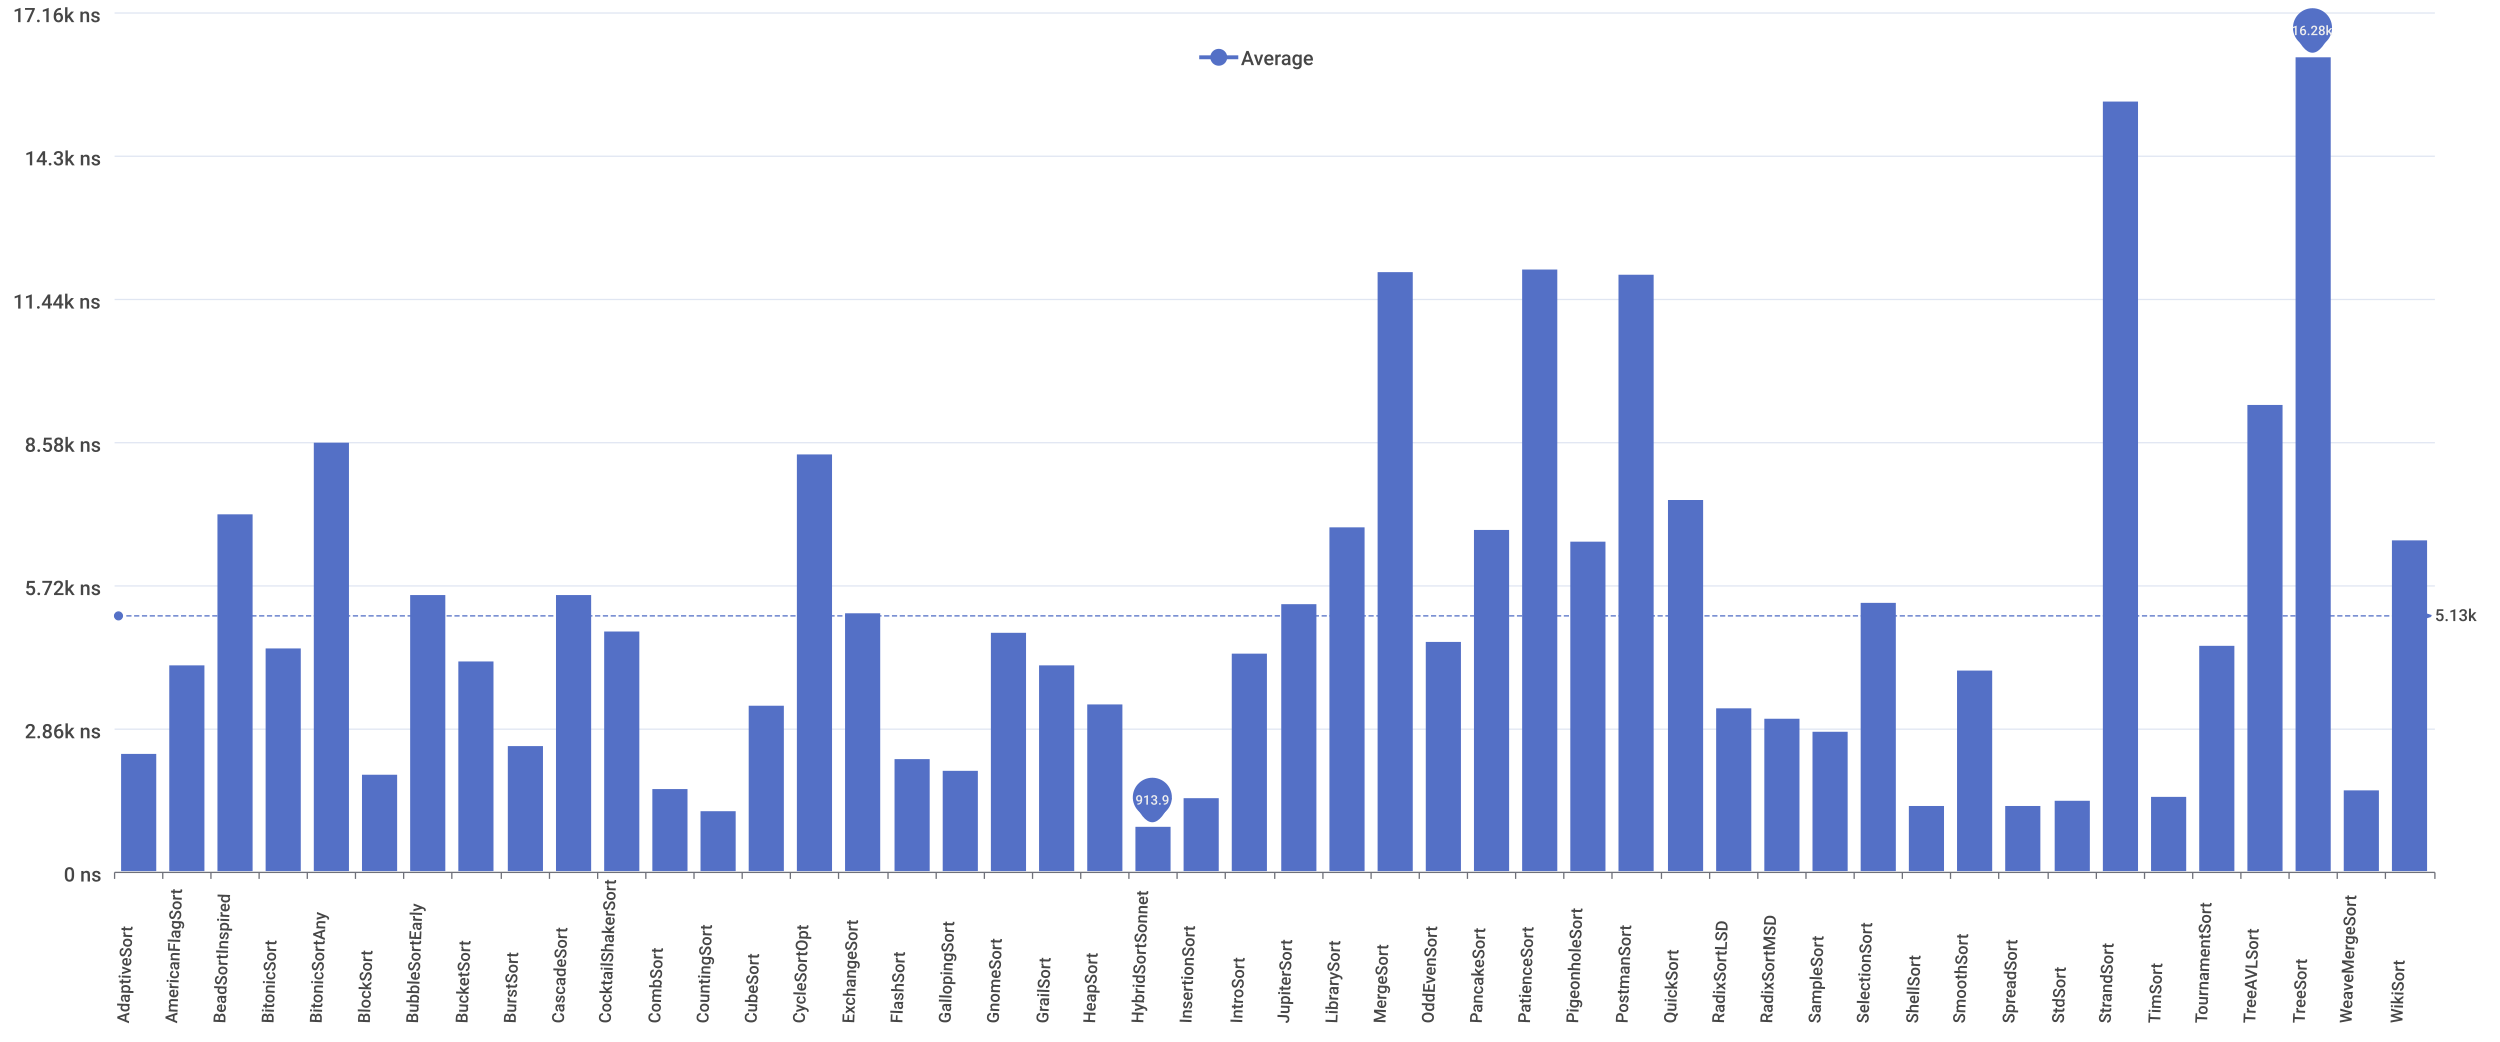
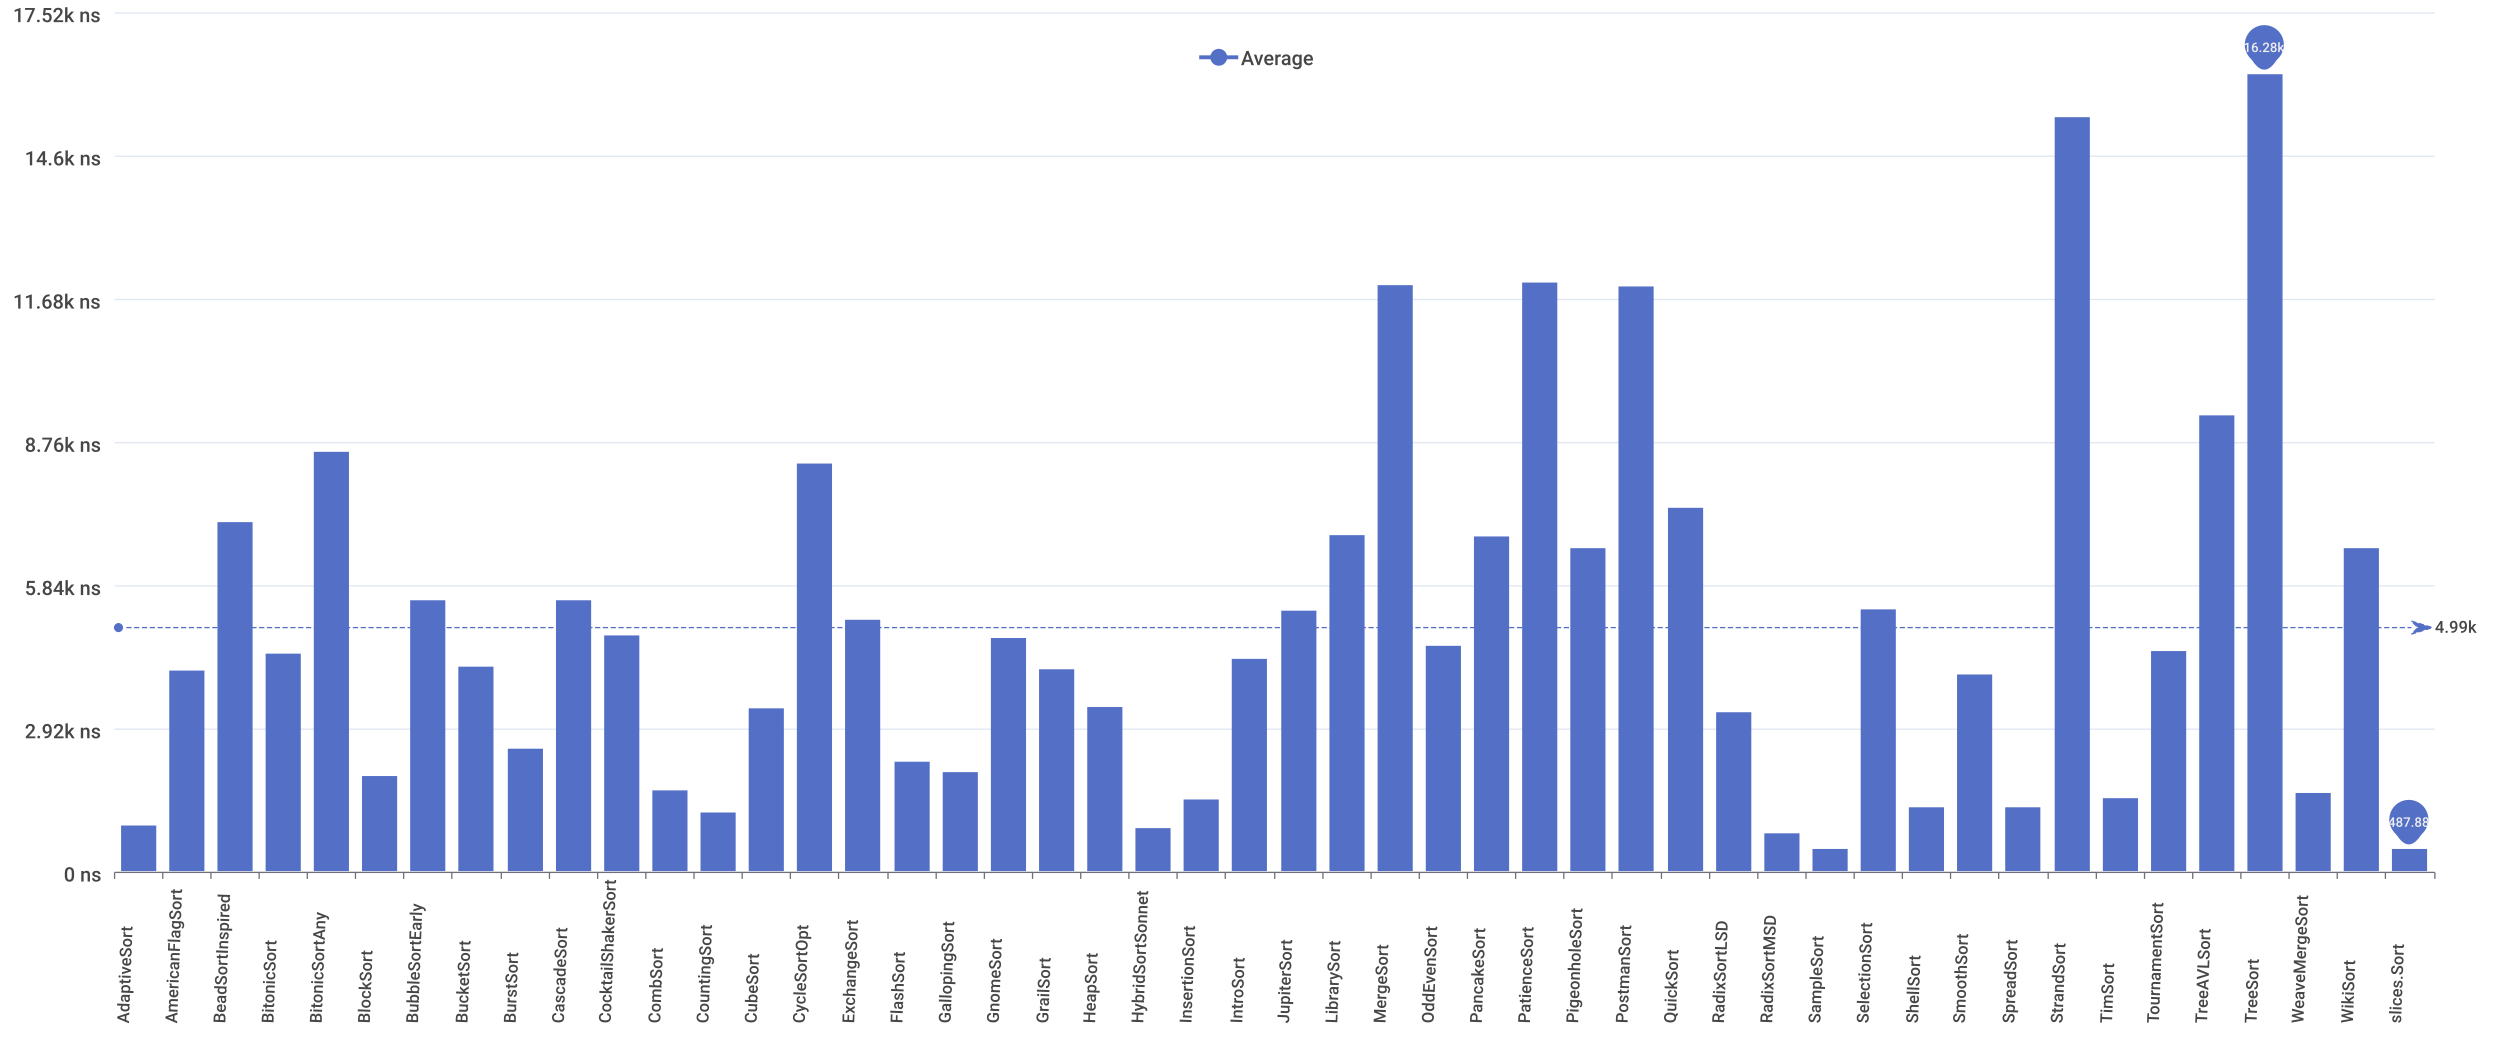
<svg xmlns="http://www.w3.org/2000/svg" width="1920" height="800">\n<path d="M 0 0 L 1920 0 L 1920 800 L 0 800 L 0 0" style="stroke-width:0;stroke:none;fill:rgba(255,255,255,1.0)" />
  <path d="M 921 44 L 951 44" style="stroke-width:3;stroke:rgba(84,112,198,1.0);fill:rgba(84,112,198,1.0)" />
  <circle cx="936" cy="44" r="5" style="stroke-width:3;stroke:rgba(84,112,198,1.0);fill:rgba(84,112,198,1.0)" />
  <path d="" style="stroke-width:3;stroke:rgba(84,112,198,1.0);fill:rgba(84,112,198,1.0)" />
  <text x="953" y="50" style="stroke-width:0;stroke:none;fill:rgba(70,70,70,1.0);font-size:15.3px;font-family:'Roboto Medium',sans-serif">Average</text>
-   <text x="10" y="17" style="stroke-width:0;stroke:none;fill:rgba(70,70,70,1.0);font-size:15.3px;font-family:'Roboto Medium',sans-serif">17.16k ns</text>
-   <text x="19" y="127" style="stroke-width:0;stroke:none;fill:rgba(70,70,70,1.0);font-size:15.3px;font-family:'Roboto Medium',sans-serif">14.3k ns</text>
-   <text x="10" y="237" style="stroke-width:0;stroke:none;fill:rgba(70,70,70,1.0);font-size:15.3px;font-family:'Roboto Medium',sans-serif">11.44k ns</text>
-   <text x="19" y="347" style="stroke-width:0;stroke:none;fill:rgba(70,70,70,1.0);font-size:15.3px;font-family:'Roboto Medium',sans-serif">8.58k ns</text>
-   <text x="19" y="457" style="stroke-width:0;stroke:none;fill:rgba(70,70,70,1.0);font-size:15.3px;font-family:'Roboto Medium',sans-serif">5.72k ns</text>
-   <text x="19" y="567" style="stroke-width:0;stroke:none;fill:rgba(70,70,70,1.0);font-size:15.3px;font-family:'Roboto Medium',sans-serif">2.86k ns</text>
+   <text x="10" y="17" style="stroke-width:0;stroke:none;fill:rgba(70,70,70,1.0);font-size:15.3px;font-family:'Roboto Medium',sans-serif">17.52k ns</text>
+   <text x="19" y="127" style="stroke-width:0;stroke:none;fill:rgba(70,70,70,1.0);font-size:15.3px;font-family:'Roboto Medium',sans-serif">14.6k ns</text>
+   <text x="10" y="237" style="stroke-width:0;stroke:none;fill:rgba(70,70,70,1.0);font-size:15.3px;font-family:'Roboto Medium',sans-serif">11.68k ns</text>
+   <text x="19" y="347" style="stroke-width:0;stroke:none;fill:rgba(70,70,70,1.0);font-size:15.3px;font-family:'Roboto Medium',sans-serif">8.76k ns</text>
+   <text x="19" y="457" style="stroke-width:0;stroke:none;fill:rgba(70,70,70,1.0);font-size:15.3px;font-family:'Roboto Medium',sans-serif">5.84k ns</text>
+   <text x="19" y="567" style="stroke-width:0;stroke:none;fill:rgba(70,70,70,1.0);font-size:15.3px;font-family:'Roboto Medium',sans-serif">2.92k ns</text>
  <text x="49" y="677" style="stroke-width:0;stroke:none;fill:rgba(70,70,70,1.0);font-size:15.3px;font-family:'Roboto Medium',sans-serif">0 ns</text>
  <path d="M 88 10 L 1870 10" style="stroke-width:1;stroke:rgba(224,230,242,1.0);fill:none" />
  <path d="M 88 120 L 1870 120" style="stroke-width:1;stroke:rgba(224,230,242,1.0);fill:none" />
  <path d="M 88 230 L 1870 230" style="stroke-width:1;stroke:rgba(224,230,242,1.0);fill:none" />
  <path d="M 88 340 L 1870 340" style="stroke-width:1;stroke:rgba(224,230,242,1.0);fill:none" />
  <path d="M 88 450 L 1870 450" style="stroke-width:1;stroke:rgba(224,230,242,1.0);fill:none" />
  <path d="M 88 560 L 1870 560" style="stroke-width:1;stroke:rgba(224,230,242,1.0);fill:none" />
  <path d="M 88 675 L 88 670" style="stroke-width:1;stroke:rgba(110,112,121,1.0);fill:none" />
  <path d="M 125 675 L 125 670" style="stroke-width:1;stroke:rgba(110,112,121,1.0);fill:none" />
  <path d="M 162 675 L 162 670" style="stroke-width:1;stroke:rgba(110,112,121,1.0);fill:none" />
  <path d="M 199 675 L 199 670" style="stroke-width:1;stroke:rgba(110,112,121,1.0);fill:none" />
  <path d="M 236 675 L 236 670" style="stroke-width:1;stroke:rgba(110,112,121,1.0);fill:none" />
  <path d="M 273 675 L 273 670" style="stroke-width:1;stroke:rgba(110,112,121,1.0);fill:none" />
  <path d="M 310 675 L 310 670" style="stroke-width:1;stroke:rgba(110,112,121,1.0);fill:none" />
  <path d="M 347 675 L 347 670" style="stroke-width:1;stroke:rgba(110,112,121,1.0);fill:none" />
  <path d="M 385 675 L 385 670" style="stroke-width:1;stroke:rgba(110,112,121,1.0);fill:none" />
  <path d="M 422 675 L 422 670" style="stroke-width:1;stroke:rgba(110,112,121,1.0);fill:none" />
  <path d="M 459 675 L 459 670" style="stroke-width:1;stroke:rgba(110,112,121,1.0);fill:none" />
  <path d="M 496 675 L 496 670" style="stroke-width:1;stroke:rgba(110,112,121,1.0);fill:none" />
  <path d="M 533 675 L 533 670" style="stroke-width:1;stroke:rgba(110,112,121,1.0);fill:none" />
  <path d="M 570 675 L 570 670" style="stroke-width:1;stroke:rgba(110,112,121,1.0);fill:none" />
  <path d="M 607 675 L 607 670" style="stroke-width:1;stroke:rgba(110,112,121,1.0);fill:none" />
  <path d="M 644 675 L 644 670" style="stroke-width:1;stroke:rgba(110,112,121,1.0);fill:none" />
  <path d="M 682 675 L 682 670" style="stroke-width:1;stroke:rgba(110,112,121,1.0);fill:none" />
  <path d="M 719 675 L 719 670" style="stroke-width:1;stroke:rgba(110,112,121,1.0);fill:none" />
  <path d="M 756 675 L 756 670" style="stroke-width:1;stroke:rgba(110,112,121,1.0);fill:none" />
  <path d="M 793 675 L 793 670" style="stroke-width:1;stroke:rgba(110,112,121,1.0);fill:none" />
  <path d="M 830 675 L 830 670" style="stroke-width:1;stroke:rgba(110,112,121,1.0);fill:none" />
  <path d="M 867 675 L 867 670" style="stroke-width:1;stroke:rgba(110,112,121,1.0);fill:none" />
  <path d="M 904 675 L 904 670" style="stroke-width:1;stroke:rgba(110,112,121,1.0);fill:none" />
  <path d="M 941 675 L 941 670" style="stroke-width:1;stroke:rgba(110,112,121,1.0);fill:none" />
  <path d="M 979 675 L 979 670" style="stroke-width:1;stroke:rgba(110,112,121,1.0);fill:none" />
  <path d="M 1016 675 L 1016 670" style="stroke-width:1;stroke:rgba(110,112,121,1.0);fill:none" />
  <path d="M 1053 675 L 1053 670" style="stroke-width:1;stroke:rgba(110,112,121,1.0);fill:none" />
  <path d="M 1090 675 L 1090 670" style="stroke-width:1;stroke:rgba(110,112,121,1.0);fill:none" />
  <path d="M 1127 675 L 1127 670" style="stroke-width:1;stroke:rgba(110,112,121,1.0);fill:none" />
  <path d="M 1164 675 L 1164 670" style="stroke-width:1;stroke:rgba(110,112,121,1.0);fill:none" />
  <path d="M 1201 675 L 1201 670" style="stroke-width:1;stroke:rgba(110,112,121,1.0);fill:none" />
  <path d="M 1238 675 L 1238 670" style="stroke-width:1;stroke:rgba(110,112,121,1.0);fill:none" />
  <path d="M 1276 675 L 1276 670" style="stroke-width:1;stroke:rgba(110,112,121,1.0);fill:none" />
  <path d="M 1313 675 L 1313 670" style="stroke-width:1;stroke:rgba(110,112,121,1.0);fill:none" />
  <path d="M 1350 675 L 1350 670" style="stroke-width:1;stroke:rgba(110,112,121,1.0);fill:none" />
  <path d="M 1387 675 L 1387 670" style="stroke-width:1;stroke:rgba(110,112,121,1.0);fill:none" />
  <path d="M 1424 675 L 1424 670" style="stroke-width:1;stroke:rgba(110,112,121,1.0);fill:none" />
  <path d="M 1461 675 L 1461 670" style="stroke-width:1;stroke:rgba(110,112,121,1.0);fill:none" />
  <path d="M 1498 675 L 1498 670" style="stroke-width:1;stroke:rgba(110,112,121,1.0);fill:none" />
  <path d="M 1535 675 L 1535 670" style="stroke-width:1;stroke:rgba(110,112,121,1.0);fill:none" />
  <path d="M 1573 675 L 1573 670" style="stroke-width:1;stroke:rgba(110,112,121,1.0);fill:none" />
  <path d="M 1610 675 L 1610 670" style="stroke-width:1;stroke:rgba(110,112,121,1.0);fill:none" />
  <path d="M 1647 675 L 1647 670" style="stroke-width:1;stroke:rgba(110,112,121,1.0);fill:none" />
  <path d="M 1684 675 L 1684 670" style="stroke-width:1;stroke:rgba(110,112,121,1.0);fill:none" />
  <path d="M 1721 675 L 1721 670" style="stroke-width:1;stroke:rgba(110,112,121,1.0);fill:none" />
  <path d="M 1758 675 L 1758 670" style="stroke-width:1;stroke:rgba(110,112,121,1.0);fill:none" />
  <path d="M 1795 675 L 1795 670" style="stroke-width:1;stroke:rgba(110,112,121,1.0);fill:none" />
  <path d="M 1832 675 L 1832 670" style="stroke-width:1;stroke:rgba(110,112,121,1.0);fill:none" />
  <path d="M 1870 675 L 1870 670" style="stroke-width:1;stroke:rgba(110,112,121,1.0);fill:none" />
  <path d="M 88 670 L 1870 670" style="stroke-width:1;stroke:rgba(110,112,121,1.0);fill:none" />
  <text x="99" y="786" style="stroke-width:0;stroke:none;fill:rgba(70,70,70,1.0);font-size:12.8px;font-family:'Roboto Medium',sans-serif" transform="rotate(272.15,99,786)">AdaptiveSort</text>
  <text x="136" y="786" style="stroke-width:0;stroke:none;fill:rgba(70,70,70,1.0);font-size:12.8px;font-family:'Roboto Medium',sans-serif" transform="rotate(272.15,136,786)">AmericanFlagSort</text>
  <text x="173" y="786" style="stroke-width:0;stroke:none;fill:rgba(70,70,70,1.0);font-size:12.8px;font-family:'Roboto Medium',sans-serif" transform="rotate(272.15,173,786)">BeadSortInspired</text>
  <text x="210" y="786" style="stroke-width:0;stroke:none;fill:rgba(70,70,70,1.0);font-size:12.8px;font-family:'Roboto Medium',sans-serif" transform="rotate(272.15,210,786)">BitonicSort</text>
  <text x="247" y="786" style="stroke-width:0;stroke:none;fill:rgba(70,70,70,1.0);font-size:12.8px;font-family:'Roboto Medium',sans-serif" transform="rotate(272.15,247,786)">BitonicSortAny</text>
  <text x="284" y="786" style="stroke-width:0;stroke:none;fill:rgba(70,70,70,1.0);font-size:12.8px;font-family:'Roboto Medium',sans-serif" transform="rotate(272.15,284,786)">BlockSort</text>
  <text x="321" y="786" style="stroke-width:0;stroke:none;fill:rgba(70,70,70,1.0);font-size:12.8px;font-family:'Roboto Medium',sans-serif" transform="rotate(272.15,321,786)">BubbleSortEarly</text>
  <text x="359" y="786" style="stroke-width:0;stroke:none;fill:rgba(70,70,70,1.0);font-size:12.8px;font-family:'Roboto Medium',sans-serif" transform="rotate(272.15,359,786)">BucketSort</text>
  <text x="396" y="786" style="stroke-width:0;stroke:none;fill:rgba(70,70,70,1.0);font-size:12.8px;font-family:'Roboto Medium',sans-serif" transform="rotate(272.15,396,786)">BurstSort</text>
  <text x="433" y="786" style="stroke-width:0;stroke:none;fill:rgba(70,70,70,1.0);font-size:12.8px;font-family:'Roboto Medium',sans-serif" transform="rotate(272.15,433,786)">CascadeSort</text>
  <text x="469" y="786" style="stroke-width:0;stroke:none;fill:rgba(70,70,70,1.0);font-size:12.8px;font-family:'Roboto Medium',sans-serif" transform="rotate(272.15,469,786)">CocktailShakerSort</text>
  <text x="507" y="786" style="stroke-width:0;stroke:none;fill:rgba(70,70,70,1.0);font-size:12.8px;font-family:'Roboto Medium',sans-serif" transform="rotate(272.15,507,786)">CombSort</text>
  <text x="544" y="786" style="stroke-width:0;stroke:none;fill:rgba(70,70,70,1.0);font-size:12.8px;font-family:'Roboto Medium',sans-serif" transform="rotate(272.15,544,786)">CountingSort</text>
  <text x="581" y="786" style="stroke-width:0;stroke:none;fill:rgba(70,70,70,1.0);font-size:12.8px;font-family:'Roboto Medium',sans-serif" transform="rotate(272.15,581,786)">CubeSort</text>
  <text x="618" y="786" style="stroke-width:0;stroke:none;fill:rgba(70,70,70,1.0);font-size:12.8px;font-family:'Roboto Medium',sans-serif" transform="rotate(272.15,618,786)">CycleSortOpt</text>
  <text x="656" y="786" style="stroke-width:0;stroke:none;fill:rgba(70,70,70,1.0);font-size:12.8px;font-family:'Roboto Medium',sans-serif" transform="rotate(272.15,656,786)">ExchangeSort</text>
  <text x="693" y="786" style="stroke-width:0;stroke:none;fill:rgba(70,70,70,1.0);font-size:12.8px;font-family:'Roboto Medium',sans-serif" transform="rotate(272.15,693,786)">FlashSort</text>
  <text x="730" y="786" style="stroke-width:0;stroke:none;fill:rgba(70,70,70,1.0);font-size:12.8px;font-family:'Roboto Medium',sans-serif" transform="rotate(272.15,730,786)">GallopingSort</text>
  <text x="767" y="786" style="stroke-width:0;stroke:none;fill:rgba(70,70,70,1.0);font-size:12.8px;font-family:'Roboto Medium',sans-serif" transform="rotate(272.15,767,786)">GnomeSort</text>
  <text x="805" y="786" style="stroke-width:0;stroke:none;fill:rgba(70,70,70,1.0);font-size:12.8px;font-family:'Roboto Medium',sans-serif" transform="rotate(272.15,805,786)">GrailSort</text>
  <text x="841" y="786" style="stroke-width:0;stroke:none;fill:rgba(70,70,70,1.0);font-size:12.8px;font-family:'Roboto Medium',sans-serif" transform="rotate(272.15,841,786)">HeapSort</text>
  <text x="878" y="786" style="stroke-width:0;stroke:none;fill:rgba(70,70,70,1.0);font-size:12.8px;font-family:'Roboto Medium',sans-serif" transform="rotate(272.15,878,786)">HybridSortSonnet</text>
  <text x="915" y="786" style="stroke-width:0;stroke:none;fill:rgba(70,70,70,1.0);font-size:12.8px;font-family:'Roboto Medium',sans-serif" transform="rotate(272.15,915,786)">InsertionSort</text>
  <text x="954" y="786" style="stroke-width:0;stroke:none;fill:rgba(70,70,70,1.0);font-size:12.8px;font-family:'Roboto Medium',sans-serif" transform="rotate(272.15,954,786)">IntroSort</text>
  <text x="990" y="786" style="stroke-width:0;stroke:none;fill:rgba(70,70,70,1.0);font-size:12.8px;font-family:'Roboto Medium',sans-serif" transform="rotate(272.15,990,786)">JupiterSort</text>
  <text x="1027" y="786" style="stroke-width:0;stroke:none;fill:rgba(70,70,70,1.0);font-size:12.8px;font-family:'Roboto Medium',sans-serif" transform="rotate(272.15,1027,786)">LibrarySort</text>
  <text x="1064" y="786" style="stroke-width:0;stroke:none;fill:rgba(70,70,70,1.0);font-size:12.8px;font-family:'Roboto Medium',sans-serif" transform="rotate(272.15,1064,786)">MergeSort</text>
  <text x="1101" y="786" style="stroke-width:0;stroke:none;fill:rgba(70,70,70,1.0);font-size:12.8px;font-family:'Roboto Medium',sans-serif" transform="rotate(272.15,1101,786)">OddEvenSort</text>
  <text x="1138" y="786" style="stroke-width:0;stroke:none;fill:rgba(70,70,70,1.0);font-size:12.8px;font-family:'Roboto Medium',sans-serif" transform="rotate(272.15,1138,786)">PancakeSort</text>
  <text x="1175" y="786" style="stroke-width:0;stroke:none;fill:rgba(70,70,70,1.0);font-size:12.8px;font-family:'Roboto Medium',sans-serif" transform="rotate(272.15,1175,786)">PatienceSort</text>
  <text x="1212" y="786" style="stroke-width:0;stroke:none;fill:rgba(70,70,70,1.0);font-size:12.8px;font-family:'Roboto Medium',sans-serif" transform="rotate(272.15,1212,786)">PigeonholeSort</text>
  <text x="1250" y="786" style="stroke-width:0;stroke:none;fill:rgba(70,70,70,1.0);font-size:12.8px;font-family:'Roboto Medium',sans-serif" transform="rotate(272.15,1250,786)">PostmanSort</text>
  <text x="1287" y="786" style="stroke-width:0;stroke:none;fill:rgba(70,70,70,1.0);font-size:12.8px;font-family:'Roboto Medium',sans-serif" transform="rotate(272.15,1287,786)">QuickSort</text>
  <text x="1324" y="786" style="stroke-width:0;stroke:none;fill:rgba(70,70,70,1.0);font-size:12.8px;font-family:'Roboto Medium',sans-serif" transform="rotate(272.15,1324,786)">RadixSortLSD</text>
  <text x="1361" y="786" style="stroke-width:0;stroke:none;fill:rgba(70,70,70,1.0);font-size:12.8px;font-family:'Roboto Medium',sans-serif" transform="rotate(272.15,1361,786)">RadixSortMSD</text>
  <text x="1398" y="786" style="stroke-width:0;stroke:none;fill:rgba(70,70,70,1.0);font-size:12.8px;font-family:'Roboto Medium',sans-serif" transform="rotate(272.15,1398,786)">SampleSort</text>
  <text x="1435" y="786" style="stroke-width:0;stroke:none;fill:rgba(70,70,70,1.0);font-size:12.8px;font-family:'Roboto Medium',sans-serif" transform="rotate(272.15,1435,786)">SelectionSort</text>
  <text x="1473" y="786" style="stroke-width:0;stroke:none;fill:rgba(70,70,70,1.0);font-size:12.8px;font-family:'Roboto Medium',sans-serif" transform="rotate(272.15,1473,786)">ShellSort</text>
  <text x="1509" y="786" style="stroke-width:0;stroke:none;fill:rgba(70,70,70,1.0);font-size:12.8px;font-family:'Roboto Medium',sans-serif" transform="rotate(272.15,1509,786)">SmoothSort</text>
  <text x="1547" y="786" style="stroke-width:0;stroke:none;fill:rgba(70,70,70,1.0);font-size:12.8px;font-family:'Roboto Medium',sans-serif" transform="rotate(272.15,1547,786)">SpreadSort</text>
-   <text x="1585" y="786" style="stroke-width:0;stroke:none;fill:rgba(70,70,70,1.0);font-size:12.8px;font-family:'Roboto Medium',sans-serif" transform="rotate(272.15,1585,786)">StdSort</text>
-   <text x="1621" y="786" style="stroke-width:0;stroke:none;fill:rgba(70,70,70,1.0);font-size:12.8px;font-family:'Roboto Medium',sans-serif" transform="rotate(272.15,1621,786)">StrandSort</text>
-   <text x="1659" y="786" style="stroke-width:0;stroke:none;fill:rgba(70,70,70,1.0);font-size:12.8px;font-family:'Roboto Medium',sans-serif" transform="rotate(272.15,1659,786)">TimSort</text>
-   <text x="1695" y="786" style="stroke-width:0;stroke:none;fill:rgba(70,70,70,1.0);font-size:12.8px;font-family:'Roboto Medium',sans-serif" transform="rotate(272.15,1695,786)">TournamentSort</text>
-   <text x="1732" y="786" style="stroke-width:0;stroke:none;fill:rgba(70,70,70,1.0);font-size:12.8px;font-family:'Roboto Medium',sans-serif" transform="rotate(272.15,1732,786)">TreeAVLSort</text>
-   <text x="1770" y="786" style="stroke-width:0;stroke:none;fill:rgba(70,70,70,1.0);font-size:12.8px;font-family:'Roboto Medium',sans-serif" transform="rotate(272.15,1770,786)">TreeSort</text>
-   <text x="1806" y="786" style="stroke-width:0;stroke:none;fill:rgba(70,70,70,1.0);font-size:12.8px;font-family:'Roboto Medium',sans-serif" transform="rotate(272.15,1806,786)">WeaveMergeSort</text>
-   <text x="1845" y="786" style="stroke-width:0;stroke:none;fill:rgba(70,70,70,1.0);font-size:12.8px;font-family:'Roboto Medium',sans-serif" transform="rotate(272.15,1845,786)">WikiSort</text>
-   <path d="M 93 579 L 120 579 L 120 669 L 93 669 L 93 579" style="stroke-width:0;stroke:none;fill:rgba(84,112,198,1.0)" />
-   <path d="M 130 511 L 157 511 L 157 669 L 130 669 L 130 511" style="stroke-width:0;stroke:none;fill:rgba(84,112,198,1.0)" />
-   <path d="M 167 395 L 194 395 L 194 669 L 167 669 L 167 395" style="stroke-width:0;stroke:none;fill:rgba(84,112,198,1.0)" />
-   <path d="M 204 498 L 231 498 L 231 669 L 204 669 L 204 498" style="stroke-width:0;stroke:none;fill:rgba(84,112,198,1.0)" />
-   <path d="M 241 340 L 268 340 L 268 669 L 241 669 L 241 340" style="stroke-width:0;stroke:none;fill:rgba(84,112,198,1.0)" />
-   <path d="M 278 595 L 305 595 L 305 669 L 278 669 L 278 595" style="stroke-width:0;stroke:none;fill:rgba(84,112,198,1.0)" />
-   <path d="M 315 457 L 342 457 L 342 669 L 315 669 L 315 457" style="stroke-width:0;stroke:none;fill:rgba(84,112,198,1.0)" />
-   <path d="M 352 508 L 379 508 L 379 669 L 352 669 L 352 508" style="stroke-width:0;stroke:none;fill:rgba(84,112,198,1.0)" />
-   <path d="M 390 573 L 417 573 L 417 669 L 390 669 L 390 573" style="stroke-width:0;stroke:none;fill:rgba(84,112,198,1.0)" />
-   <path d="M 427 457 L 454 457 L 454 669 L 427 669 L 427 457" style="stroke-width:0;stroke:none;fill:rgba(84,112,198,1.0)" />
-   <path d="M 464 485 L 491 485 L 491 669 L 464 669 L 464 485" style="stroke-width:0;stroke:none;fill:rgba(84,112,198,1.0)" />
-   <path d="M 501 606 L 528 606 L 528 669 L 501 669 L 501 606" style="stroke-width:0;stroke:none;fill:rgba(84,112,198,1.0)" />
-   <path d="M 538 623 L 565 623 L 565 669 L 538 669 L 538 623" style="stroke-width:0;stroke:none;fill:rgba(84,112,198,1.0)" />
-   <path d="M 575 542 L 602 542 L 602 669 L 575 669 L 575 542" style="stroke-width:0;stroke:none;fill:rgba(84,112,198,1.0)" />
-   <path d="M 612 349 L 639 349 L 639 669 L 612 669 L 612 349" style="stroke-width:0;stroke:none;fill:rgba(84,112,198,1.0)" />
-   <path d="M 649 471 L 676 471 L 676 669 L 649 669 L 649 471" style="stroke-width:0;stroke:none;fill:rgba(84,112,198,1.0)" />
-   <path d="M 687 583 L 714 583 L 714 669 L 687 669 L 687 583" style="stroke-width:0;stroke:none;fill:rgba(84,112,198,1.0)" />
-   <path d="M 724 592 L 751 592 L 751 669 L 724 669 L 724 592" style="stroke-width:0;stroke:none;fill:rgba(84,112,198,1.0)" />
-   <path d="M 761 486 L 788 486 L 788 669 L 761 669 L 761 486" style="stroke-width:0;stroke:none;fill:rgba(84,112,198,1.0)" />
-   <path d="M 798 511 L 825 511 L 825 669 L 798 669 L 798 511" style="stroke-width:0;stroke:none;fill:rgba(84,112,198,1.0)" />
-   <path d="M 835 541 L 862 541 L 862 669 L 835 669 L 835 541" style="stroke-width:0;stroke:none;fill:rgba(84,112,198,1.0)" />
-   <path d="M 872 635 L 899 635 L 899 669 L 872 669 L 872 635" style="stroke-width:0;stroke:none;fill:rgba(84,112,198,1.0)" />
-   <path d="M 909 613 L 936 613 L 936 669 L 909 669 L 909 613" style="stroke-width:0;stroke:none;fill:rgba(84,112,198,1.0)" />
-   <path d="M 946 502 L 973 502 L 973 669 L 946 669 L 946 502" style="stroke-width:0;stroke:none;fill:rgba(84,112,198,1.0)" />
-   <path d="M 984 464 L 1011 464 L 1011 669 L 984 669 L 984 464" style="stroke-width:0;stroke:none;fill:rgba(84,112,198,1.0)" />
-   <path d="M 1021 405 L 1048 405 L 1048 669 L 1021 669 L 1021 405" style="stroke-width:0;stroke:none;fill:rgba(84,112,198,1.0)" />
-   <path d="M 1058 209 L 1085 209 L 1085 669 L 1058 669 L 1058 209" style="stroke-width:0;stroke:none;fill:rgba(84,112,198,1.0)" />
-   <path d="M 1095 493 L 1122 493 L 1122 669 L 1095 669 L 1095 493" style="stroke-width:0;stroke:none;fill:rgba(84,112,198,1.0)" />
-   <path d="M 1132 407 L 1159 407 L 1159 669 L 1132 669 L 1132 407" style="stroke-width:0;stroke:none;fill:rgba(84,112,198,1.0)" />
-   <path d="M 1169 207 L 1196 207 L 1196 669 L 1169 669 L 1169 207" style="stroke-width:0;stroke:none;fill:rgba(84,112,198,1.0)" />
-   <path d="M 1206 416 L 1233 416 L 1233 669 L 1206 669 L 1206 416" style="stroke-width:0;stroke:none;fill:rgba(84,112,198,1.0)" />
-   <path d="M 1243 211 L 1270 211 L 1270 669 L 1243 669 L 1243 211" style="stroke-width:0;stroke:none;fill:rgba(84,112,198,1.0)" />
-   <path d="M 1281 384 L 1308 384 L 1308 669 L 1281 669 L 1281 384" style="stroke-width:0;stroke:none;fill:rgba(84,112,198,1.0)" />
-   <path d="M 1318 544 L 1345 544 L 1345 669 L 1318 669 L 1318 544" style="stroke-width:0;stroke:none;fill:rgba(84,112,198,1.0)" />
-   <path d="M 1355 552 L 1382 552 L 1382 669 L 1355 669 L 1355 552" style="stroke-width:0;stroke:none;fill:rgba(84,112,198,1.0)" />
-   <path d="M 1392 562 L 1419 562 L 1419 669 L 1392 669 L 1392 562" style="stroke-width:0;stroke:none;fill:rgba(84,112,198,1.0)" />
-   <path d="M 1429 463 L 1456 463 L 1456 669 L 1429 669 L 1429 463" style="stroke-width:0;stroke:none;fill:rgba(84,112,198,1.0)" />
-   <path d="M 1466 619 L 1493 619 L 1493 669 L 1466 669 L 1466 619" style="stroke-width:0;stroke:none;fill:rgba(84,112,198,1.0)" />
-   <path d="M 1503 515 L 1530 515 L 1530 669 L 1503 669 L 1503 515" style="stroke-width:0;stroke:none;fill:rgba(84,112,198,1.0)" />
-   <path d="M 1540 619 L 1567 619 L 1567 669 L 1540 669 L 1540 619" style="stroke-width:0;stroke:none;fill:rgba(84,112,198,1.0)" />
-   <path d="M 1578 615 L 1605 615 L 1605 669 L 1578 669 L 1578 615" style="stroke-width:0;stroke:none;fill:rgba(84,112,198,1.0)" />
-   <path d="M 1615 78 L 1642 78 L 1642 669 L 1615 669 L 1615 78" style="stroke-width:0;stroke:none;fill:rgba(84,112,198,1.0)" />
-   <path d="M 1652 612 L 1679 612 L 1679 669 L 1652 669 L 1652 612" style="stroke-width:0;stroke:none;fill:rgba(84,112,198,1.0)" />
-   <path d="M 1689 496 L 1716 496 L 1716 669 L 1689 669 L 1689 496" style="stroke-width:0;stroke:none;fill:rgba(84,112,198,1.0)" />
-   <path d="M 1726 311 L 1753 311 L 1753 669 L 1726 669 L 1726 311" style="stroke-width:0;stroke:none;fill:rgba(84,112,198,1.0)" />
-   <path d="M 1763 44 L 1790 44 L 1790 669 L 1763 669 L 1763 44" style="stroke-width:0;stroke:none;fill:rgba(84,112,198,1.0)" />
-   <path d="M 1800 607 L 1827 607 L 1827 669 L 1800 669 L 1800 607" style="stroke-width:0;stroke:none;fill:rgba(84,112,198,1.0)" />
-   <path d="M 1837 415 L 1864 415 L 1864 669 L 1837 669 L 1837 415" style="stroke-width:0;stroke:none;fill:rgba(84,112,198,1.0)" />
-   <path d="M 1773 36 A 15 15 330.00 1 1 1779 36 L 1776 22 Z" style="stroke-width:0;stroke:none;fill:rgba(84,112,198,1.0)" />
-   <path d="M 1761 22 Q1776,59 1791,22 Z" style="stroke-width:0;stroke:none;fill:rgba(84,112,198,1.0)" />
-   <text x="1760" y="27" style="stroke-width:0;stroke:none;fill:rgba(238,238,238,1.0);font-size:10.2px;font-family:'Roboto Medium',sans-serif">16.28k</text>
-   <path d="M 882 627 A 15 15 330.00 1 1 888 627 L 885 613 Z" style="stroke-width:0;stroke:none;fill:rgba(84,112,198,1.0)" />
-   <path d="M 870 613 Q885,650 900,613 Z" style="stroke-width:0;stroke:none;fill:rgba(84,112,198,1.0)" />
-   <text x="872" y="618" style="stroke-width:0;stroke:none;fill:rgba(238,238,238,1.0);font-size:10.2px;font-family:'Roboto Medium',sans-serif">913.9</text>
-   <circle cx="91" cy="473" r="3" style="stroke-width:1;stroke:rgba(84,112,198,1.0);fill:rgba(84,112,198,1.0)" />
+   <text x="1584" y="786" style="stroke-width:0;stroke:none;fill:rgba(70,70,70,1.0);font-size:12.8px;font-family:'Roboto Medium',sans-serif" transform="rotate(272.15,1584,786)">StrandSort</text>
+   <text x="1622" y="786" style="stroke-width:0;stroke:none;fill:rgba(70,70,70,1.0);font-size:12.8px;font-family:'Roboto Medium',sans-serif" transform="rotate(272.15,1622,786)">TimSort</text>
+   <text x="1658" y="786" style="stroke-width:0;stroke:none;fill:rgba(70,70,70,1.0);font-size:12.8px;font-family:'Roboto Medium',sans-serif" transform="rotate(272.15,1658,786)">TournamentSort</text>
+   <text x="1695" y="786" style="stroke-width:0;stroke:none;fill:rgba(70,70,70,1.0);font-size:12.8px;font-family:'Roboto Medium',sans-serif" transform="rotate(272.15,1695,786)">TreeAVLSort</text>
+   <text x="1733" y="786" style="stroke-width:0;stroke:none;fill:rgba(70,70,70,1.0);font-size:12.8px;font-family:'Roboto Medium',sans-serif" transform="rotate(272.15,1733,786)">TreeSort</text>
+   <text x="1769" y="786" style="stroke-width:0;stroke:none;fill:rgba(70,70,70,1.0);font-size:12.8px;font-family:'Roboto Medium',sans-serif" transform="rotate(272.15,1769,786)">WeaveMergeSort</text>
+   <text x="1807" y="786" style="stroke-width:0;stroke:none;fill:rgba(70,70,70,1.0);font-size:12.8px;font-family:'Roboto Medium',sans-serif" transform="rotate(272.15,1807,786)">WikiSort</text>
+   <text x="1844" y="786" style="stroke-width:0;stroke:none;fill:rgba(70,70,70,1.0);font-size:12.8px;font-family:'Roboto Medium',sans-serif" transform="rotate(272.15,1844,786)">slices.Sort</text>
+   <path d="M 93 634 L 120 634 L 120 669 L 93 669 L 93 634" style="stroke-width:0;stroke:none;fill:rgba(84,112,198,1.0)" />
+   <path d="M 130 515 L 157 515 L 157 669 L 130 669 L 130 515" style="stroke-width:0;stroke:none;fill:rgba(84,112,198,1.0)" />
+   <path d="M 167 401 L 194 401 L 194 669 L 167 669 L 167 401" style="stroke-width:0;stroke:none;fill:rgba(84,112,198,1.0)" />
+   <path d="M 204 502 L 231 502 L 231 669 L 204 669 L 204 502" style="stroke-width:0;stroke:none;fill:rgba(84,112,198,1.0)" />
+   <path d="M 241 347 L 268 347 L 268 669 L 241 669 L 241 347" style="stroke-width:0;stroke:none;fill:rgba(84,112,198,1.0)" />
+   <path d="M 278 596 L 305 596 L 305 669 L 278 669 L 278 596" style="stroke-width:0;stroke:none;fill:rgba(84,112,198,1.0)" />
+   <path d="M 315 461 L 342 461 L 342 669 L 315 669 L 315 461" style="stroke-width:0;stroke:none;fill:rgba(84,112,198,1.0)" />
+   <path d="M 352 512 L 379 512 L 379 669 L 352 669 L 352 512" style="stroke-width:0;stroke:none;fill:rgba(84,112,198,1.0)" />
+   <path d="M 390 575 L 417 575 L 417 669 L 390 669 L 390 575" style="stroke-width:0;stroke:none;fill:rgba(84,112,198,1.0)" />
+   <path d="M 427 461 L 454 461 L 454 669 L 427 669 L 427 461" style="stroke-width:0;stroke:none;fill:rgba(84,112,198,1.0)" />
+   <path d="M 464 488 L 491 488 L 491 669 L 464 669 L 464 488" style="stroke-width:0;stroke:none;fill:rgba(84,112,198,1.0)" />
+   <path d="M 501 607 L 528 607 L 528 669 L 501 669 L 501 607" style="stroke-width:0;stroke:none;fill:rgba(84,112,198,1.0)" />
+   <path d="M 538 624 L 565 624 L 565 669 L 538 669 L 538 624" style="stroke-width:0;stroke:none;fill:rgba(84,112,198,1.0)" />
+   <path d="M 575 544 L 602 544 L 602 669 L 575 669 L 575 544" style="stroke-width:0;stroke:none;fill:rgba(84,112,198,1.0)" />
+   <path d="M 612 356 L 639 356 L 639 669 L 612 669 L 612 356" style="stroke-width:0;stroke:none;fill:rgba(84,112,198,1.0)" />
+   <path d="M 649 476 L 676 476 L 676 669 L 649 669 L 649 476" style="stroke-width:0;stroke:none;fill:rgba(84,112,198,1.0)" />
+   <path d="M 687 585 L 714 585 L 714 669 L 687 669 L 687 585" style="stroke-width:0;stroke:none;fill:rgba(84,112,198,1.0)" />
+   <path d="M 724 593 L 751 593 L 751 669 L 724 669 L 724 593" style="stroke-width:0;stroke:none;fill:rgba(84,112,198,1.0)" />
+   <path d="M 761 490 L 788 490 L 788 669 L 761 669 L 761 490" style="stroke-width:0;stroke:none;fill:rgba(84,112,198,1.0)" />
+   <path d="M 798 514 L 825 514 L 825 669 L 798 669 L 798 514" style="stroke-width:0;stroke:none;fill:rgba(84,112,198,1.0)" />
+   <path d="M 835 543 L 862 543 L 862 669 L 835 669 L 835 543" style="stroke-width:0;stroke:none;fill:rgba(84,112,198,1.0)" />
+   <path d="M 872 636 L 899 636 L 899 669 L 872 669 L 872 636" style="stroke-width:0;stroke:none;fill:rgba(84,112,198,1.0)" />
+   <path d="M 909 614 L 936 614 L 936 669 L 909 669 L 909 614" style="stroke-width:0;stroke:none;fill:rgba(84,112,198,1.0)" />
+   <path d="M 946 506 L 973 506 L 973 669 L 946 669 L 946 506" style="stroke-width:0;stroke:none;fill:rgba(84,112,198,1.0)" />
+   <path d="M 984 469 L 1011 469 L 1011 669 L 984 669 L 984 469" style="stroke-width:0;stroke:none;fill:rgba(84,112,198,1.0)" />
+   <path d="M 1021 411 L 1048 411 L 1048 669 L 1021 669 L 1021 411" style="stroke-width:0;stroke:none;fill:rgba(84,112,198,1.0)" />
+   <path d="M 1058 219 L 1085 219 L 1085 669 L 1058 669 L 1058 219" style="stroke-width:0;stroke:none;fill:rgba(84,112,198,1.0)" />
+   <path d="M 1095 496 L 1122 496 L 1122 669 L 1095 669 L 1095 496" style="stroke-width:0;stroke:none;fill:rgba(84,112,198,1.0)" />
+   <path d="M 1132 412 L 1159 412 L 1159 669 L 1132 669 L 1132 412" style="stroke-width:0;stroke:none;fill:rgba(84,112,198,1.0)" />
+   <path d="M 1169 217 L 1196 217 L 1196 669 L 1169 669 L 1169 217" style="stroke-width:0;stroke:none;fill:rgba(84,112,198,1.0)" />
+   <path d="M 1206 421 L 1233 421 L 1233 669 L 1206 669 L 1206 421" style="stroke-width:0;stroke:none;fill:rgba(84,112,198,1.0)" />
+   <path d="M 1243 220 L 1270 220 L 1270 669 L 1243 669 L 1243 220" style="stroke-width:0;stroke:none;fill:rgba(84,112,198,1.0)" />
+   <path d="M 1281 390 L 1308 390 L 1308 669 L 1281 669 L 1281 390" style="stroke-width:0;stroke:none;fill:rgba(84,112,198,1.0)" />
+   <path d="M 1318 547 L 1345 547 L 1345 669 L 1318 669 L 1318 547" style="stroke-width:0;stroke:none;fill:rgba(84,112,198,1.0)" />
+   <path d="M 1355 640 L 1382 640 L 1382 669 L 1355 669 L 1355 640" style="stroke-width:0;stroke:none;fill:rgba(84,112,198,1.0)" />
+   <path d="M 1392 652 L 1419 652 L 1419 669 L 1392 669 L 1392 652" style="stroke-width:0;stroke:none;fill:rgba(84,112,198,1.0)" />
+   <path d="M 1429 468 L 1456 468 L 1456 669 L 1429 669 L 1429 468" style="stroke-width:0;stroke:none;fill:rgba(84,112,198,1.0)" />
+   <path d="M 1466 620 L 1493 620 L 1493 669 L 1466 669 L 1466 620" style="stroke-width:0;stroke:none;fill:rgba(84,112,198,1.0)" />
+   <path d="M 1503 518 L 1530 518 L 1530 669 L 1503 669 L 1503 518" style="stroke-width:0;stroke:none;fill:rgba(84,112,198,1.0)" />
+   <path d="M 1540 620 L 1567 620 L 1567 669 L 1540 669 L 1540 620" style="stroke-width:0;stroke:none;fill:rgba(84,112,198,1.0)" />
+   <path d="M 1578 90 L 1605 90 L 1605 669 L 1578 669 L 1578 90" style="stroke-width:0;stroke:none;fill:rgba(84,112,198,1.0)" />
+   <path d="M 1615 613 L 1642 613 L 1642 669 L 1615 669 L 1615 613" style="stroke-width:0;stroke:none;fill:rgba(84,112,198,1.0)" />
+   <path d="M 1652 500 L 1679 500 L 1679 669 L 1652 669 L 1652 500" style="stroke-width:0;stroke:none;fill:rgba(84,112,198,1.0)" />
+   <path d="M 1689 319 L 1716 319 L 1716 669 L 1689 669 L 1689 319" style="stroke-width:0;stroke:none;fill:rgba(84,112,198,1.0)" />
+   <path d="M 1726 57 L 1753 57 L 1753 669 L 1726 669 L 1726 57" style="stroke-width:0;stroke:none;fill:rgba(84,112,198,1.0)" />
+   <path d="M 1763 609 L 1790 609 L 1790 669 L 1763 669 L 1763 609" style="stroke-width:0;stroke:none;fill:rgba(84,112,198,1.0)" />
+   <path d="M 1800 421 L 1827 421 L 1827 669 L 1800 669 L 1800 421" style="stroke-width:0;stroke:none;fill:rgba(84,112,198,1.0)" />
+   <path d="M 1837 652 L 1864 652 L 1864 669 L 1837 669 L 1837 652" style="stroke-width:0;stroke:none;fill:rgba(84,112,198,1.0)" />
+   <path d="M 1736 49 A 15 15 330.00 1 1 1742 49 L 1739 35 Z" style="stroke-width:0;stroke:none;fill:rgba(84,112,198,1.0)" />
+   <path d="M 1724 35 Q1739,72 1754,35 Z" style="stroke-width:0;stroke:none;fill:rgba(84,112,198,1.0)" />
+   <text x="1723" y="40" style="stroke-width:0;stroke:none;fill:rgba(238,238,238,1.0);font-size:10.2px;font-family:'Roboto Medium',sans-serif">16.28k</text>
+   <path d="M 1847 644 A 15 15 330.00 1 1 1853 644 L 1850 630 Z" style="stroke-width:0;stroke:none;fill:rgba(84,112,198,1.0)" />
+   <path d="M 1835 630 Q1850,667 1865,630 Z" style="stroke-width:0;stroke:none;fill:rgba(84,112,198,1.0)" />
+   <text x="1834" y="635" style="stroke-width:0;stroke:none;fill:rgba(238,238,238,1.0);font-size:10.2px;font-family:'Roboto Medium',sans-serif">487.88</text>
+   <circle cx="91" cy="482" r="3" style="stroke-width:1;stroke:rgba(84,112,198,1.0);fill:rgba(84,112,198,1.0)" />
  <path stroke-dasharray="4.0, 2.0" d="" style="stroke-width:1;stroke:rgba(84,112,198,1.0);fill:rgba(84,112,198,1.0)" />
-   <path stroke-dasharray="4.0, 2.0" d="M 97 473 L 1852 473" style="stroke-width:1;stroke:rgba(84,112,198,1.0);fill:rgba(84,112,198,1.0)" />
-   <path stroke-dasharray="4.0, 2.0" d="M 1852 468 L 1868 473 L 1852 478 L 1857 473 L 1852 468" style="stroke-width:1;stroke:rgba(84,112,198,1.0);fill:rgba(84,112,198,1.0)" />
-   <text x="1870" y="477" style="stroke-width:0;stroke:none;fill:rgba(70,70,70,1.0);font-size:12.8px;font-family:'Roboto Medium',sans-serif">5.13k</text>
+   <path stroke-dasharray="4.0, 2.0" d="M 97 482 L 1852 482" style="stroke-width:1;stroke:rgba(84,112,198,1.0);fill:rgba(84,112,198,1.0)" />
+   <path stroke-dasharray="4.0, 2.0" d="M 1852 477 L 1868 482 L 1852 487 L 1857 482 L 1852 477" style="stroke-width:1;stroke:rgba(84,112,198,1.0);fill:rgba(84,112,198,1.0)" />
+   <text x="1870" y="486" style="stroke-width:0;stroke:none;fill:rgba(70,70,70,1.0);font-size:12.8px;font-family:'Roboto Medium',sans-serif">4.99k</text>
</svg>
